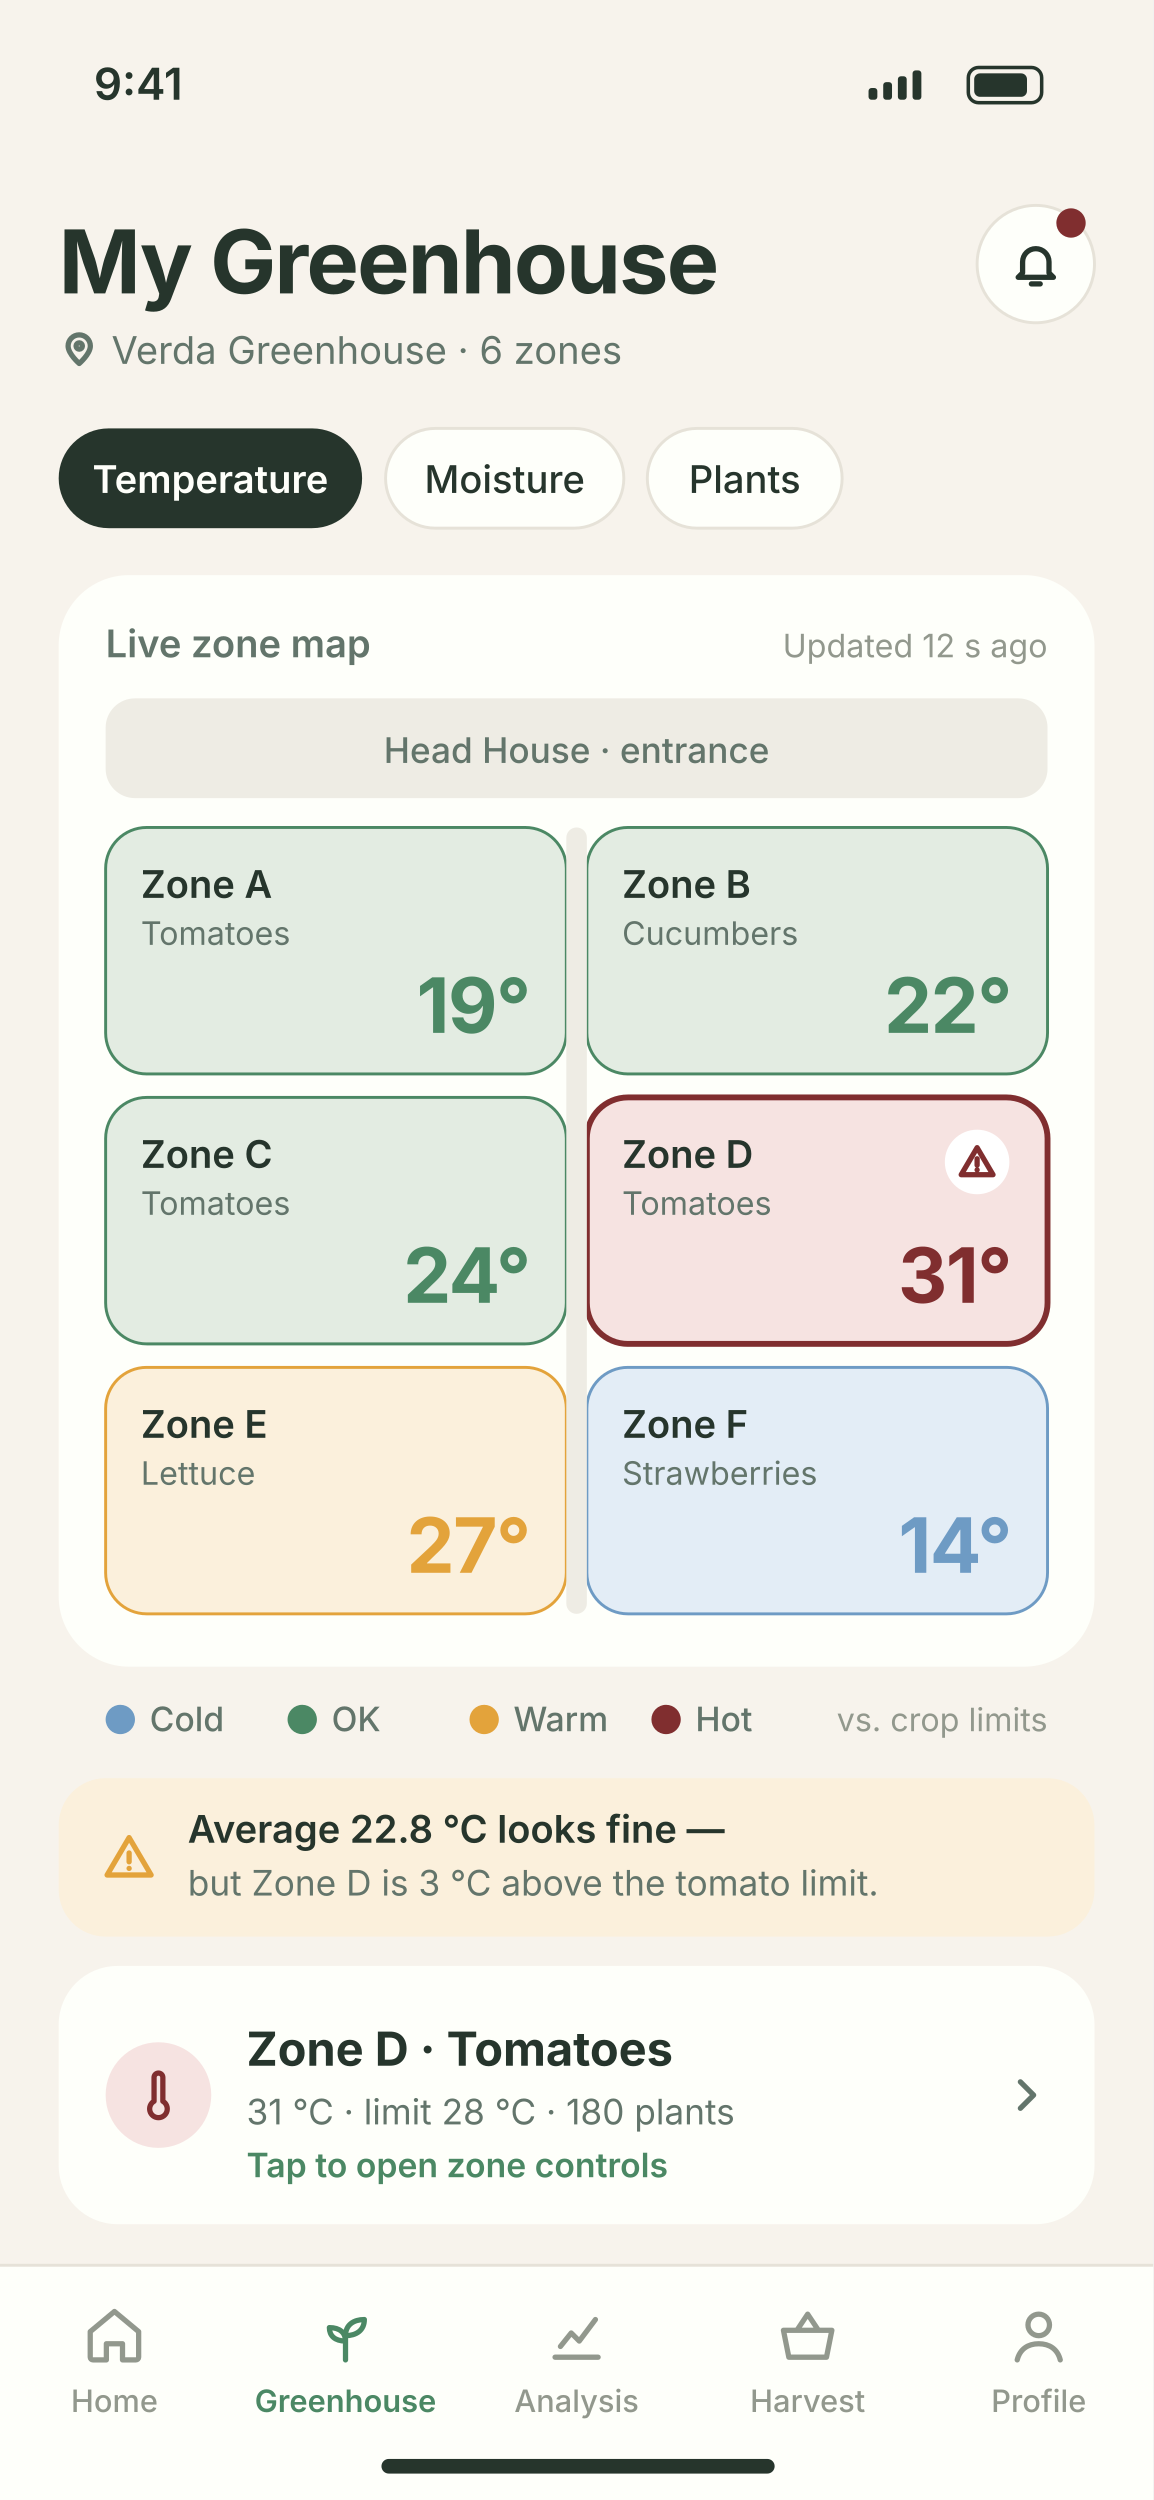
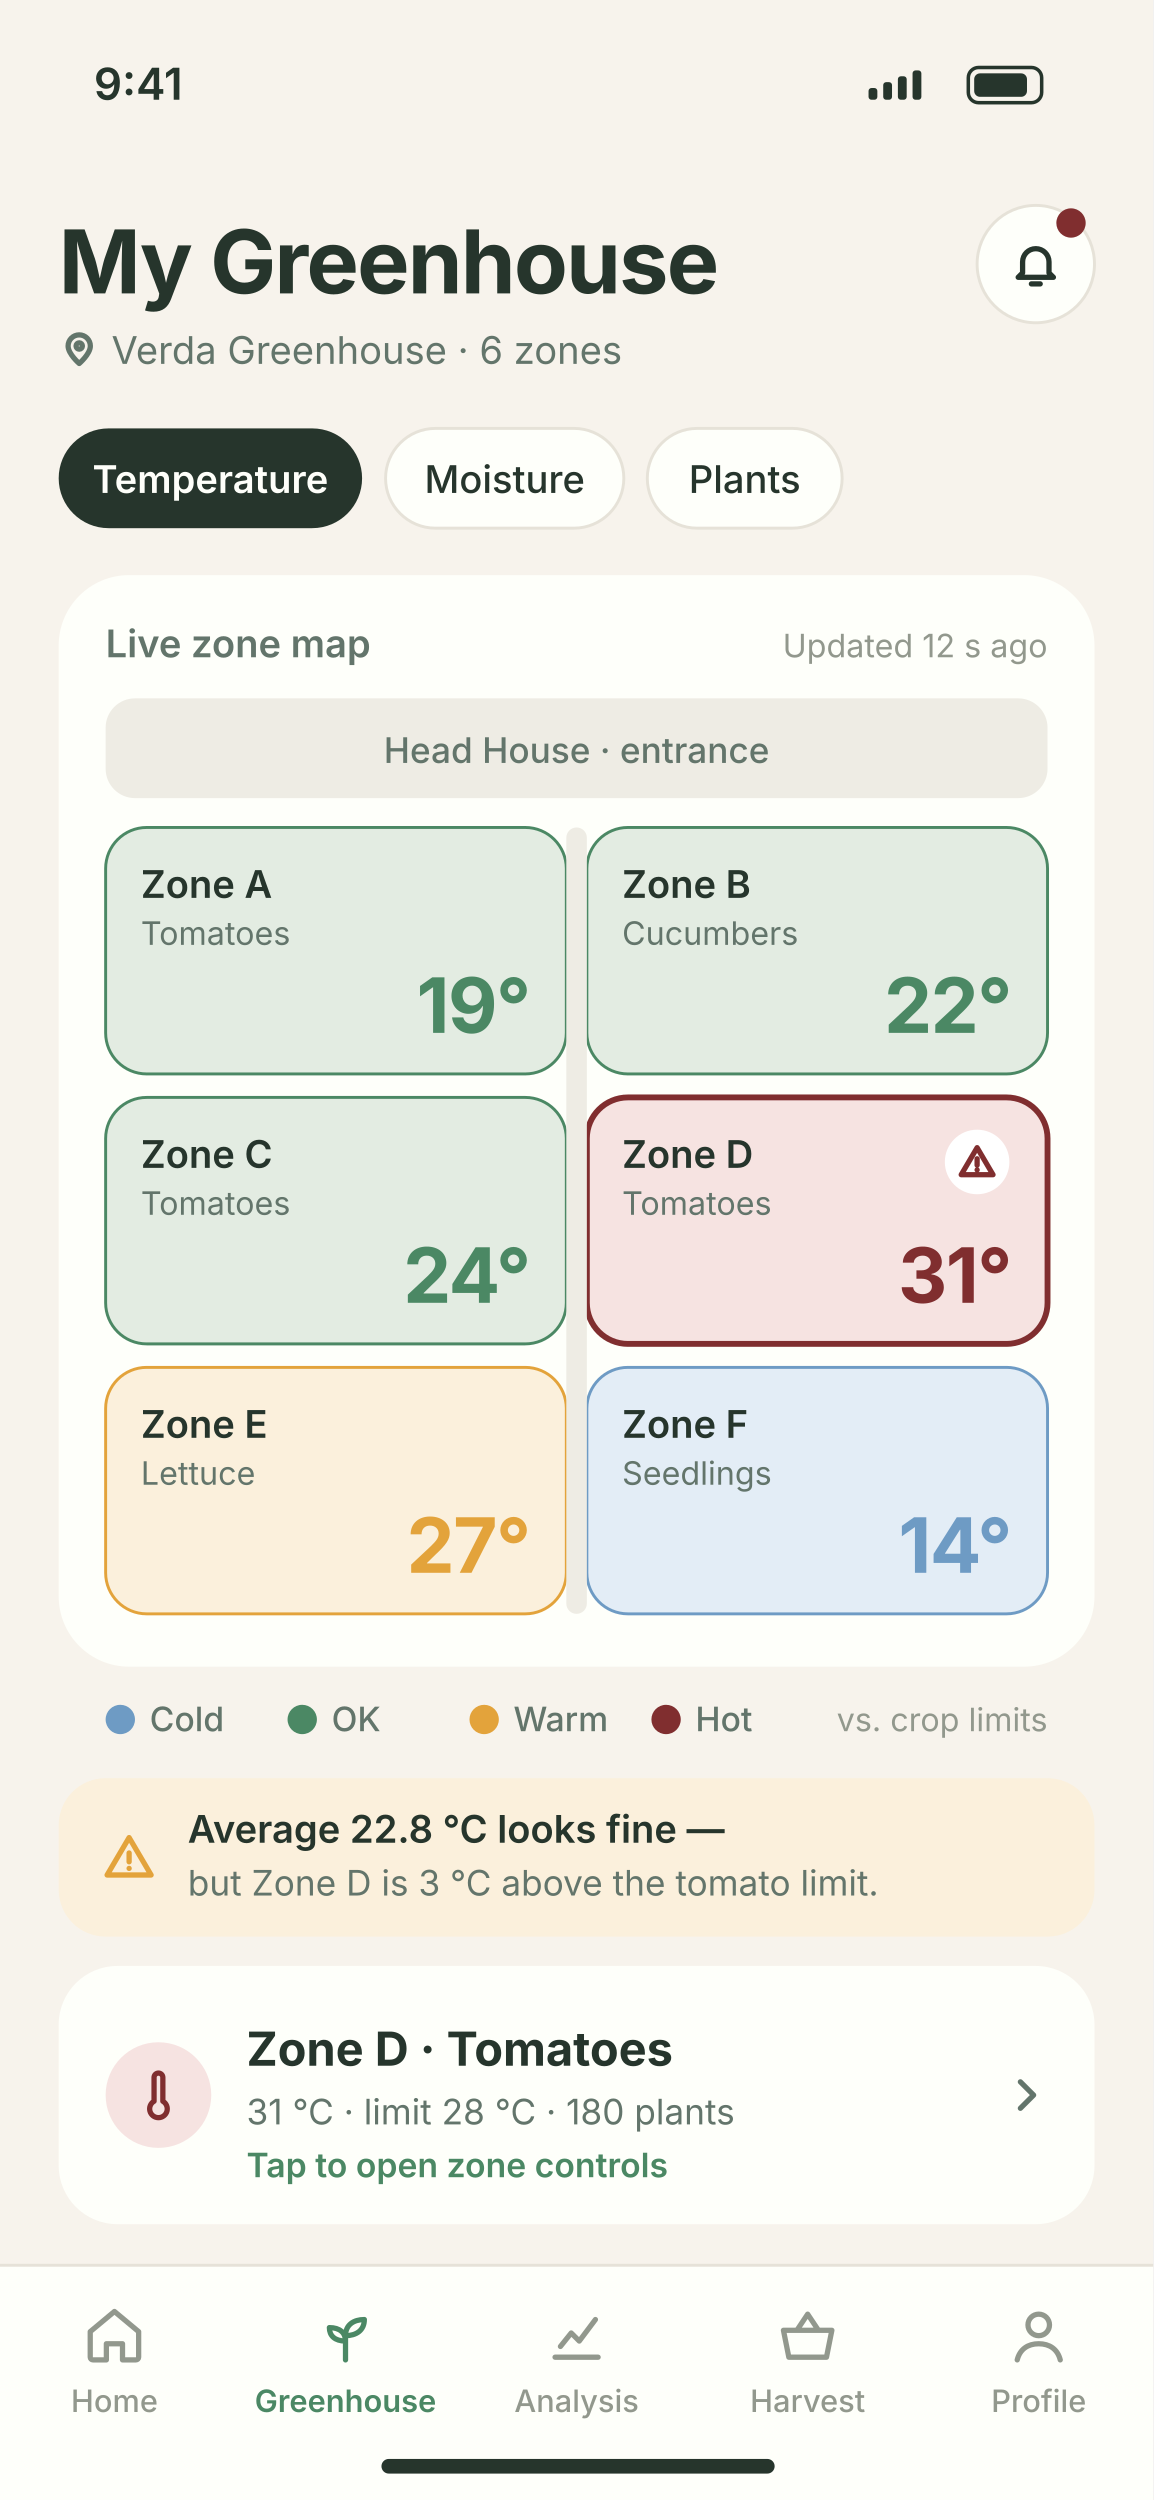
<svg xmlns="http://www.w3.org/2000/svg" width="393" height="852" viewBox="0 0 393 852">
  <rect x="0" y="0" width="393" height="852" fill="#F7F3EC" />
  <text x="32" y="34" font-family="Inter" font-size="15" font-weight="600" fill="#26352C">9:41</text>
  <rect x="330" y="23" width="25" height="12" rx="3.5" fill="none" stroke="#26352C" stroke-width="1.2" />
  <rect x="332" y="25" width="18" height="8" rx="2" fill="#26352C" />
  <rect x="296" y="30" width="3" height="4" rx="1" fill="#26352C" />
  <rect x="301" y="28" width="3" height="6" rx="1" fill="#26352C" />
  <rect x="306" y="26" width="3" height="8" rx="1" fill="#26352C" />
  <rect x="311" y="24" width="3" height="10" rx="1" fill="#26352C" />
  <text x="20" y="100" font-family="Inter" font-size="30" font-weight="700" fill="#26352C" letter-spacing="-0.6">My Greenhouse</text>
  <path transform="translate(20.5 112.5) scale(0.5416667)" d="M12 21s-7-6-7-11a7 7 0 0 1 14 0c0 5-7 11-7 11z M12 12a2 2 0 1 0 0-4 2 2 0 0 0 0 4z" fill="none" stroke="#63756B" stroke-width="3.32" stroke-linecap="round" stroke-linejoin="round" />
  <text x="38" y="124" font-family="Inter" font-size="13" font-weight="400" fill="#63756B">Verda Greenhouse · 6 zones</text>
  <rect x="333" y="70" width="40" height="40" rx="20" fill="#FEFFFA" stroke="#E6E2D8" stroke-width="1" />
  <path transform="translate(344.0 81.0) scale(0.75)" d="M6 16v-5a6 6 0 0 1 12 0v5l2 2H4z M10 21h4" fill="none" stroke="#26352C" stroke-width="2.40" stroke-linecap="round" stroke-linejoin="round" />
  <circle cx="365" cy="76" r="5" fill="#802E2F" />
  <rect x="20" y="146" width="103.4" height="34" rx="17.0" fill="#26352C" />
  <text x="71.7" y="168.0" font-family="Inter" font-size="13" font-weight="600" fill="#FEFFFA" text-anchor="middle">Temperature</text>
  <rect x="131.4" y="146" width="81.2" height="34" rx="17.0" fill="#FEFFFA" stroke="#E6E2D8" stroke-width="1" />
  <text x="172.0" y="168.0" font-family="Inter" font-size="13" font-weight="500" fill="#26352C" text-anchor="middle">Moisture</text>
  <rect x="220.6" y="146" width="66.4" height="34" rx="17.0" fill="#FEFFFA" stroke="#E6E2D8" stroke-width="1" />
  <text x="253.8" y="168.0" font-family="Inter" font-size="13" font-weight="500" fill="#26352C" text-anchor="middle">Plants</text>
  <rect x="20" y="196" width="353" height="372" rx="24" fill="#FEFFFA" />
  <text x="36" y="224" font-family="Inter" font-size="13" font-weight="600" fill="#63756B">Live zone map</text>
  <text x="357" y="224" font-family="Inter" font-size="11" font-weight="400" fill="#92988D" text-anchor="end">Updated 12 s ago</text>
  <rect x="36" y="238" width="321" height="34" rx="10" fill="#EEECE4" />
  <text x="196.5" y="260" font-family="Inter" font-size="12" font-weight="500" fill="#63756B" text-anchor="middle">Head House · entrance</text>
  <rect x="36" y="282" width="157" height="84" rx="14" fill="#E3ECE2" stroke="#4B8864" stroke-width="1" />
  <text x="48" y="306" font-family="Inter" font-size="13" font-weight="600" fill="#26352C">Zone A</text>
  <text x="48" y="322" font-family="Inter" font-size="11" font-weight="400" fill="#63756B">Tomatoes</text>
  <text x="181" y="352" font-family="Inter" font-size="26" font-weight="700" fill="#4B8864" text-anchor="end" letter-spacing="-0.5">19°</text>
  <rect x="200" y="282" width="157" height="84" rx="14" fill="#E3ECE2" stroke="#4B8864" stroke-width="1" />
  <text x="212" y="306" font-family="Inter" font-size="13" font-weight="600" fill="#26352C">Zone B</text>
  <text x="212" y="322" font-family="Inter" font-size="11" font-weight="400" fill="#63756B">Cucumbers</text>
  <text x="345" y="352" font-family="Inter" font-size="26" font-weight="700" fill="#4B8864" text-anchor="end" letter-spacing="-0.5">22°</text>
  <rect x="36" y="374" width="157" height="84" rx="14" fill="#E3ECE2" stroke="#4B8864" stroke-width="1" />
  <text x="48" y="398" font-family="Inter" font-size="13" font-weight="600" fill="#26352C">Zone C</text>
  <text x="48" y="414" font-family="Inter" font-size="11" font-weight="400" fill="#63756B">Tomatoes</text>
  <text x="181" y="444" font-family="Inter" font-size="26" font-weight="700" fill="#4B8864" text-anchor="end" letter-spacing="-0.5">24°</text>
  <rect x="200" y="374" width="157" height="84" rx="14" fill="#F6E3E1" stroke="#802E2F" stroke-width="2" />
  <text x="212" y="398" font-family="Inter" font-size="13" font-weight="600" fill="#26352C">Zone D</text>
  <text x="212" y="414" font-family="Inter" font-size="11" font-weight="400" fill="#63756B">Tomatoes</text>
  <text x="345" y="444" font-family="Inter" font-size="26" font-weight="700" fill="#802E2F" text-anchor="end" letter-spacing="-0.5">31°</text>
  <circle cx="333" cy="396" r="11" fill="#FFFFFF" />
  <path transform="translate(326.5 389.5) scale(0.5416667)" d="M12 3 2 20h20z M12 10v4 M12 17h.01" fill="none" stroke="#802E2F" stroke-width="3.32" stroke-linecap="round" stroke-linejoin="round" />
  <rect x="36" y="466" width="157" height="84" rx="14" fill="#FBF0DC" stroke="#E3A33B" stroke-width="1" />
  <text x="48" y="490" font-family="Inter" font-size="13" font-weight="600" fill="#26352C">Zone E</text>
  <text x="48" y="506" font-family="Inter" font-size="11" font-weight="400" fill="#63756B">Lettuce</text>
  <text x="181" y="536" font-family="Inter" font-size="26" font-weight="700" fill="#E3A33B" text-anchor="end" letter-spacing="-0.5">27°</text>
  <rect x="200" y="466" width="157" height="84" rx="14" fill="#E3EDF6" stroke="#6E9BC4" stroke-width="1" />
  <text x="212" y="490" font-family="Inter" font-size="13" font-weight="600" fill="#26352C">Zone F</text>
-   <text x="212" y="506" font-family="Inter" font-size="11" font-weight="400" fill="#63756B">Strawberries</text>
+   <text x="212" y="506" font-family="Inter" font-size="11" font-weight="400" fill="#63756B">Seedlings</text>
  <text x="345" y="536" font-family="Inter" font-size="26" font-weight="700" fill="#6E9BC4" text-anchor="end" letter-spacing="-0.5">14°</text>
  <rect x="193" y="282" width="7" height="268" rx="3.5" fill="#EEECE4" />
  <circle cx="41" cy="586" r="5" fill="#6E9BC4" />
  <text x="51" y="590" font-family="Inter" font-size="11.5" font-weight="500" fill="#63756B">Cold</text>
  <circle cx="103" cy="586" r="5" fill="#4B8864" />
  <text x="113" y="590" font-family="Inter" font-size="11.5" font-weight="500" fill="#63756B">OK</text>
  <circle cx="165" cy="586" r="5" fill="#E3A33B" />
  <text x="175" y="590" font-family="Inter" font-size="11.5" font-weight="500" fill="#63756B">Warm</text>
  <circle cx="227" cy="586" r="5" fill="#802E2F" />
  <text x="237" y="590" font-family="Inter" font-size="11.5" font-weight="500" fill="#63756B">Hot</text>
  <text x="357" y="590" font-family="Inter" font-size="11" font-weight="400" fill="#92988D" text-anchor="end">vs. crop limits</text>
  <rect x="20" y="606" width="353" height="54" rx="16" fill="#FBF0DC" />
  <path transform="translate(35.0 624.0) scale(0.75)" d="M12 3 2 20h20z M12 10v4 M12 17h.01" fill="none" stroke="#E3A33B" stroke-width="2.40" stroke-linecap="round" stroke-linejoin="round" />
  <text x="64" y="628" font-family="Inter" font-size="13" font-weight="600" fill="#26352C">Average 22.8 °C looks fine —</text>
  <text x="64" y="646" font-family="Inter" font-size="12" font-weight="400" fill="#63756B">but Zone D is 3 °C above the tomato limit.</text>
  <rect x="20" y="670" width="353" height="88" rx="20" fill="#FEFFFA" />
  <circle cx="54" cy="714" r="18" fill="#F6E3E1" />
  <path transform="translate(45.0 705.0) scale(0.75)" d="M14 14.8V4a2 2 0 0 0-4 0v10.8a4 4 0 1 0 4 0z" fill="none" stroke="#802E2F" stroke-width="2.40" stroke-linecap="round" stroke-linejoin="round" />
  <text x="84" y="704" font-family="Inter" font-size="16" font-weight="700" fill="#26352C">Zone D · Tomatoes</text>
  <text x="84" y="724" font-family="Inter" font-size="12" font-weight="400" fill="#63756B">31 °C · limit 28 °C · 180 plants</text>
  <text x="84" y="742" font-family="Inter" font-size="11.5" font-weight="600" fill="#4B8864">Tap to open zone controls</text>
  <path transform="translate(341.0 705.0) scale(0.75)" d="M9 6l6 6-6 6" fill="none" stroke="#63756B" stroke-width="2.40" stroke-linecap="round" stroke-linejoin="round" />
  <rect x="0" y="772" width="393" height="80" rx="0" fill="#FEFFFA" />
  <line x1="0" y1="772" x2="393" y2="772" stroke="#E6E2D8" />
  <path transform="translate(28.0 785.0) scale(0.9166667)" d="M3 10.5 12 3l9 7.5V20a1 1 0 0 1-1 1h-5v-6h-6v6H4a1 1 0 0 1-1-1z" fill="none" stroke="#92988D" stroke-width="1.96" stroke-linecap="round" stroke-linejoin="round" />
  <text x="39.0" y="822" font-family="Inter" font-size="10.5" font-weight="500" fill="#92988D" text-anchor="middle">Home</text>
  <path transform="translate(106.75 785.0) scale(0.9166667)" d="M12 21v-9 M12 12c0-4 3-6 7-6 0 4-3 6-7 6z M12 14c0-3-2-5-6-5 0 3 2 5 6 5z" fill="none" stroke="#4B8864" stroke-width="1.96" stroke-linecap="round" stroke-linejoin="round" />
  <text x="117.75" y="822" font-family="Inter" font-size="10.5" font-weight="600" fill="#4B8864" text-anchor="middle">Greenhouse</text>
  <path transform="translate(185.5 785.0) scale(0.9166667)" d="M4 20h16 M6 16l4-5 3 3 6-8" fill="none" stroke="#92988D" stroke-width="1.96" stroke-linecap="round" stroke-linejoin="round" />
  <text x="196.5" y="822" font-family="Inter" font-size="10.5" font-weight="500" fill="#92988D" text-anchor="middle">Analysis</text>
  <path transform="translate(264.25 785.0) scale(0.9166667)" d="M3 10h18l-2 10H5z M8 10l4-6 4 6" fill="none" stroke="#92988D" stroke-width="1.96" stroke-linecap="round" stroke-linejoin="round" />
  <text x="275.25" y="822" font-family="Inter" font-size="10.5" font-weight="500" fill="#92988D" text-anchor="middle">Harvest</text>
  <path transform="translate(343.0 785.0) scale(0.9166667)" d="M12 12a4 4 0 1 0 0-8 4 4 0 0 0 0 8z M4 21c1-4 4-6 8-6s7 2 8 6" fill="none" stroke="#92988D" stroke-width="1.96" stroke-linecap="round" stroke-linejoin="round" />
  <text x="354.0" y="822" font-family="Inter" font-size="10.5" font-weight="500" fill="#92988D" text-anchor="middle">Profile</text>
  <rect x="130" y="838" width="134" height="5" rx="2.5" fill="#26352C" />
</svg>
